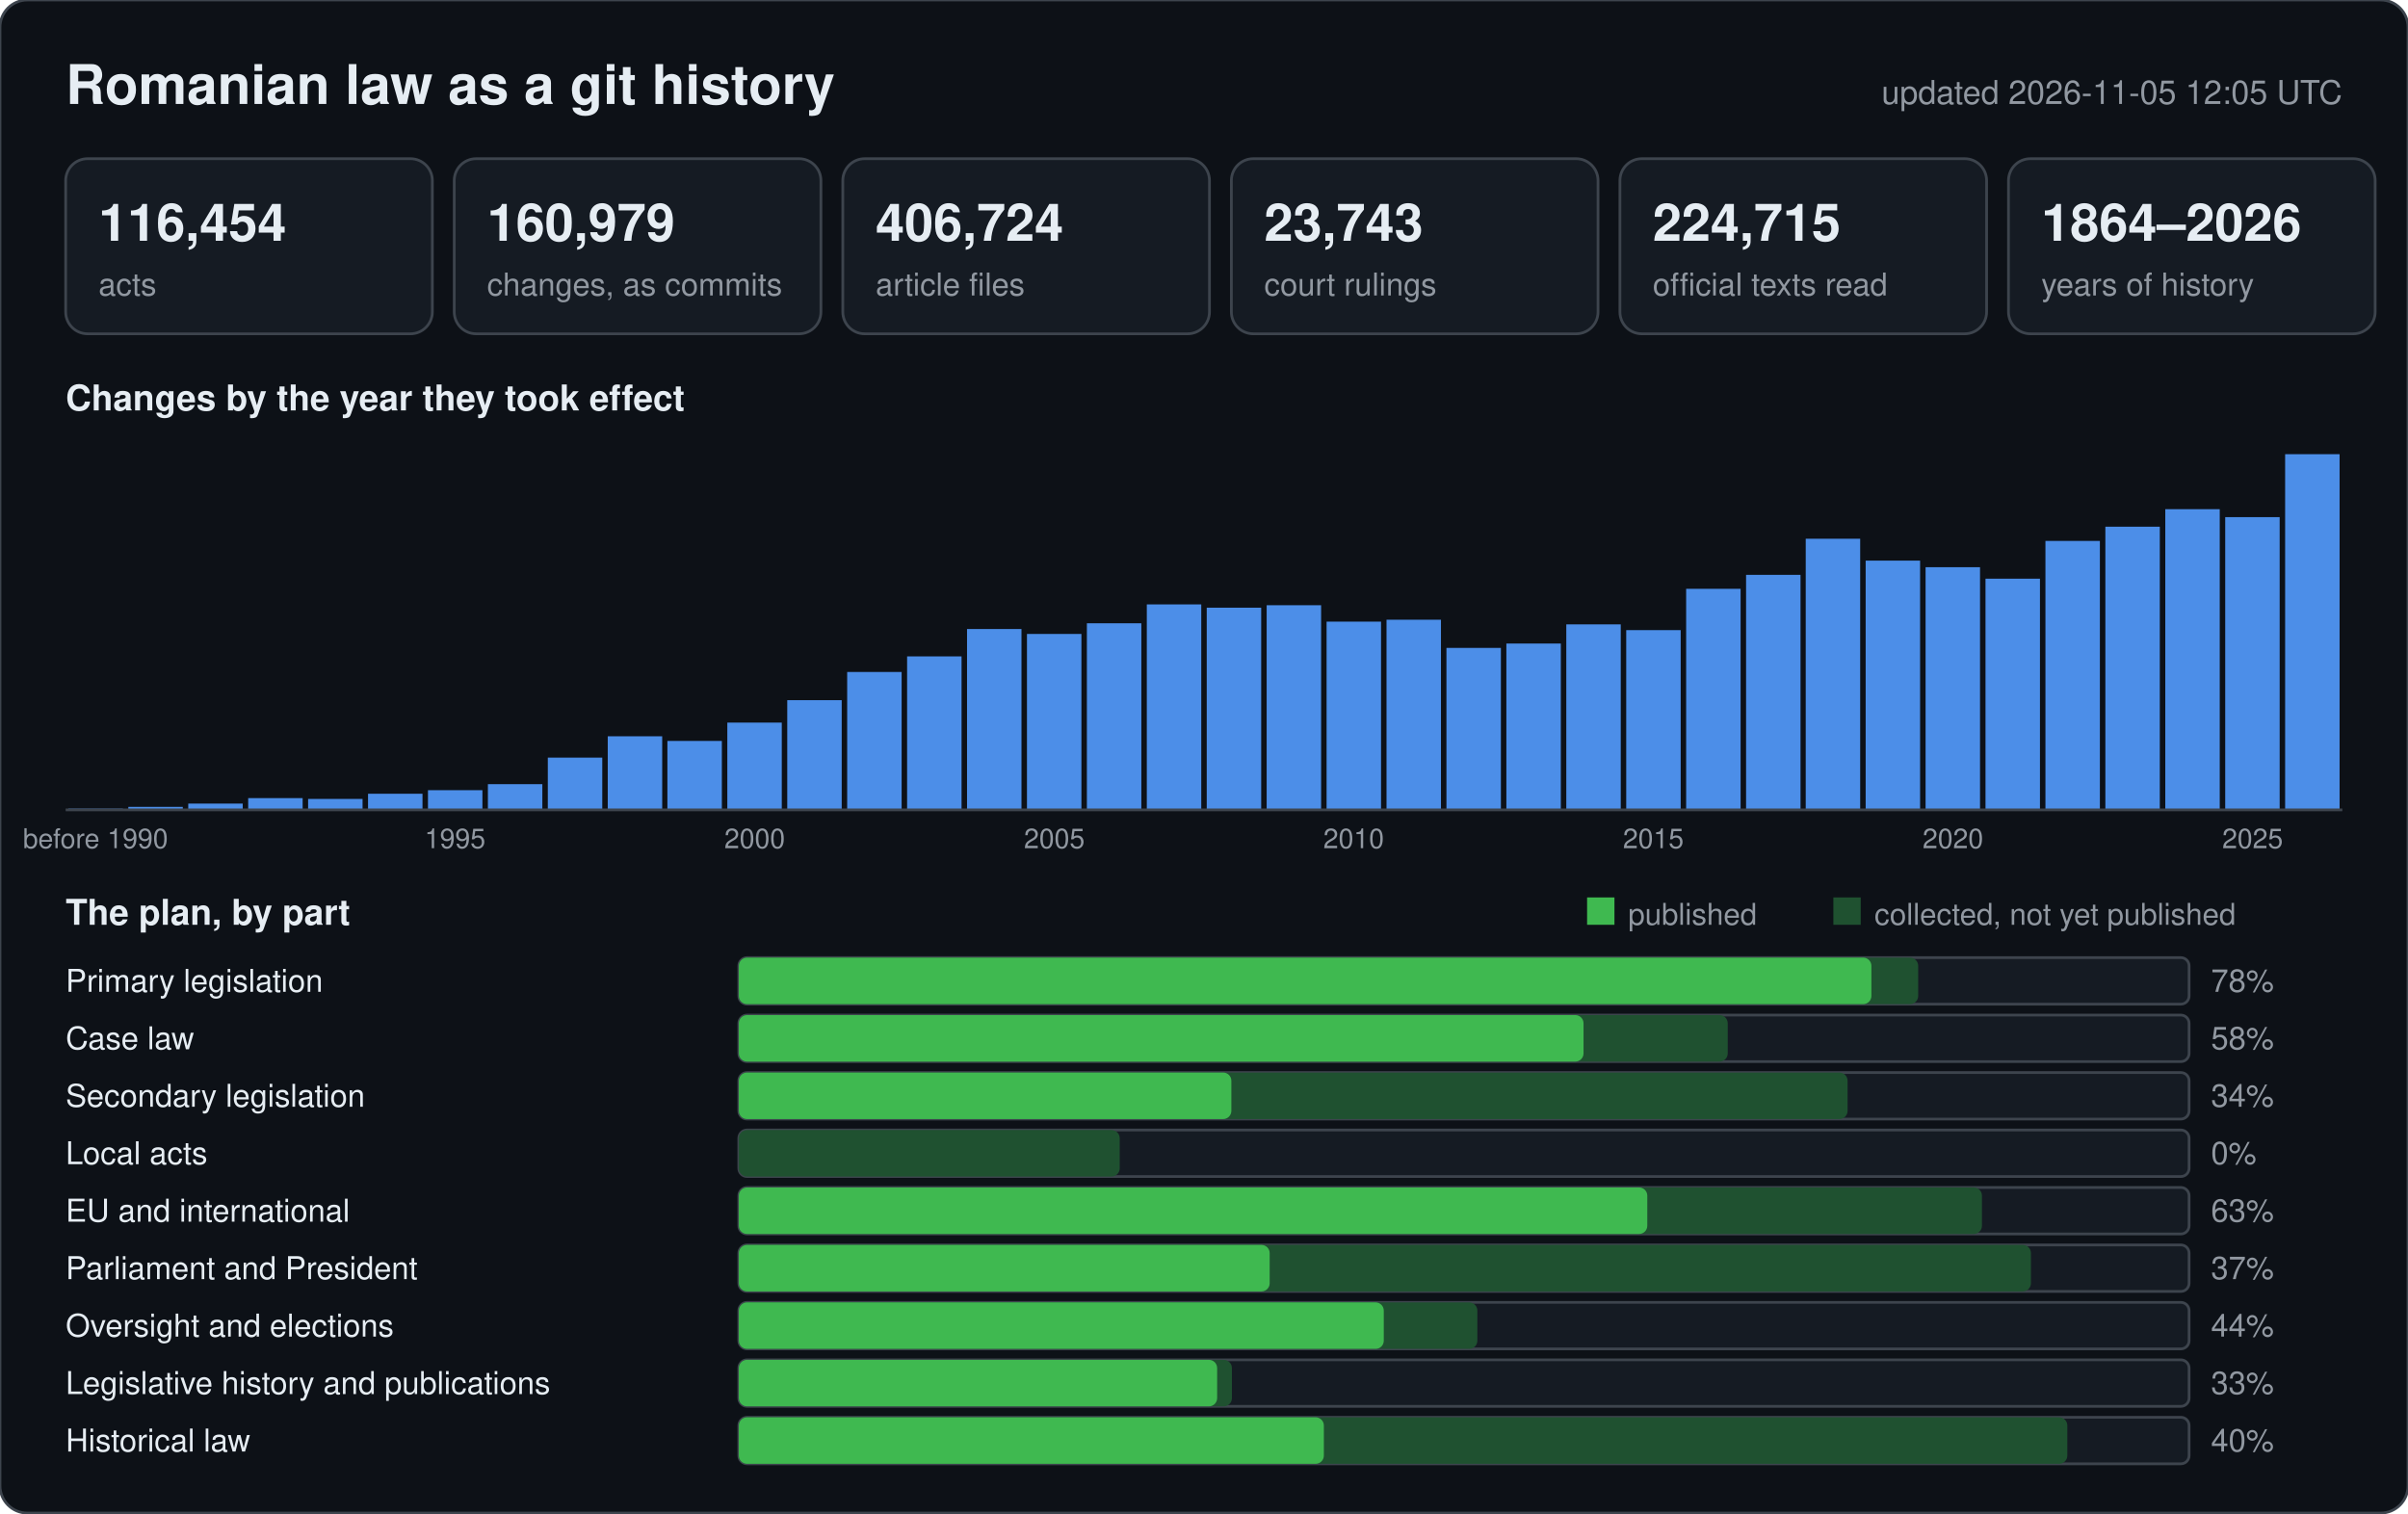
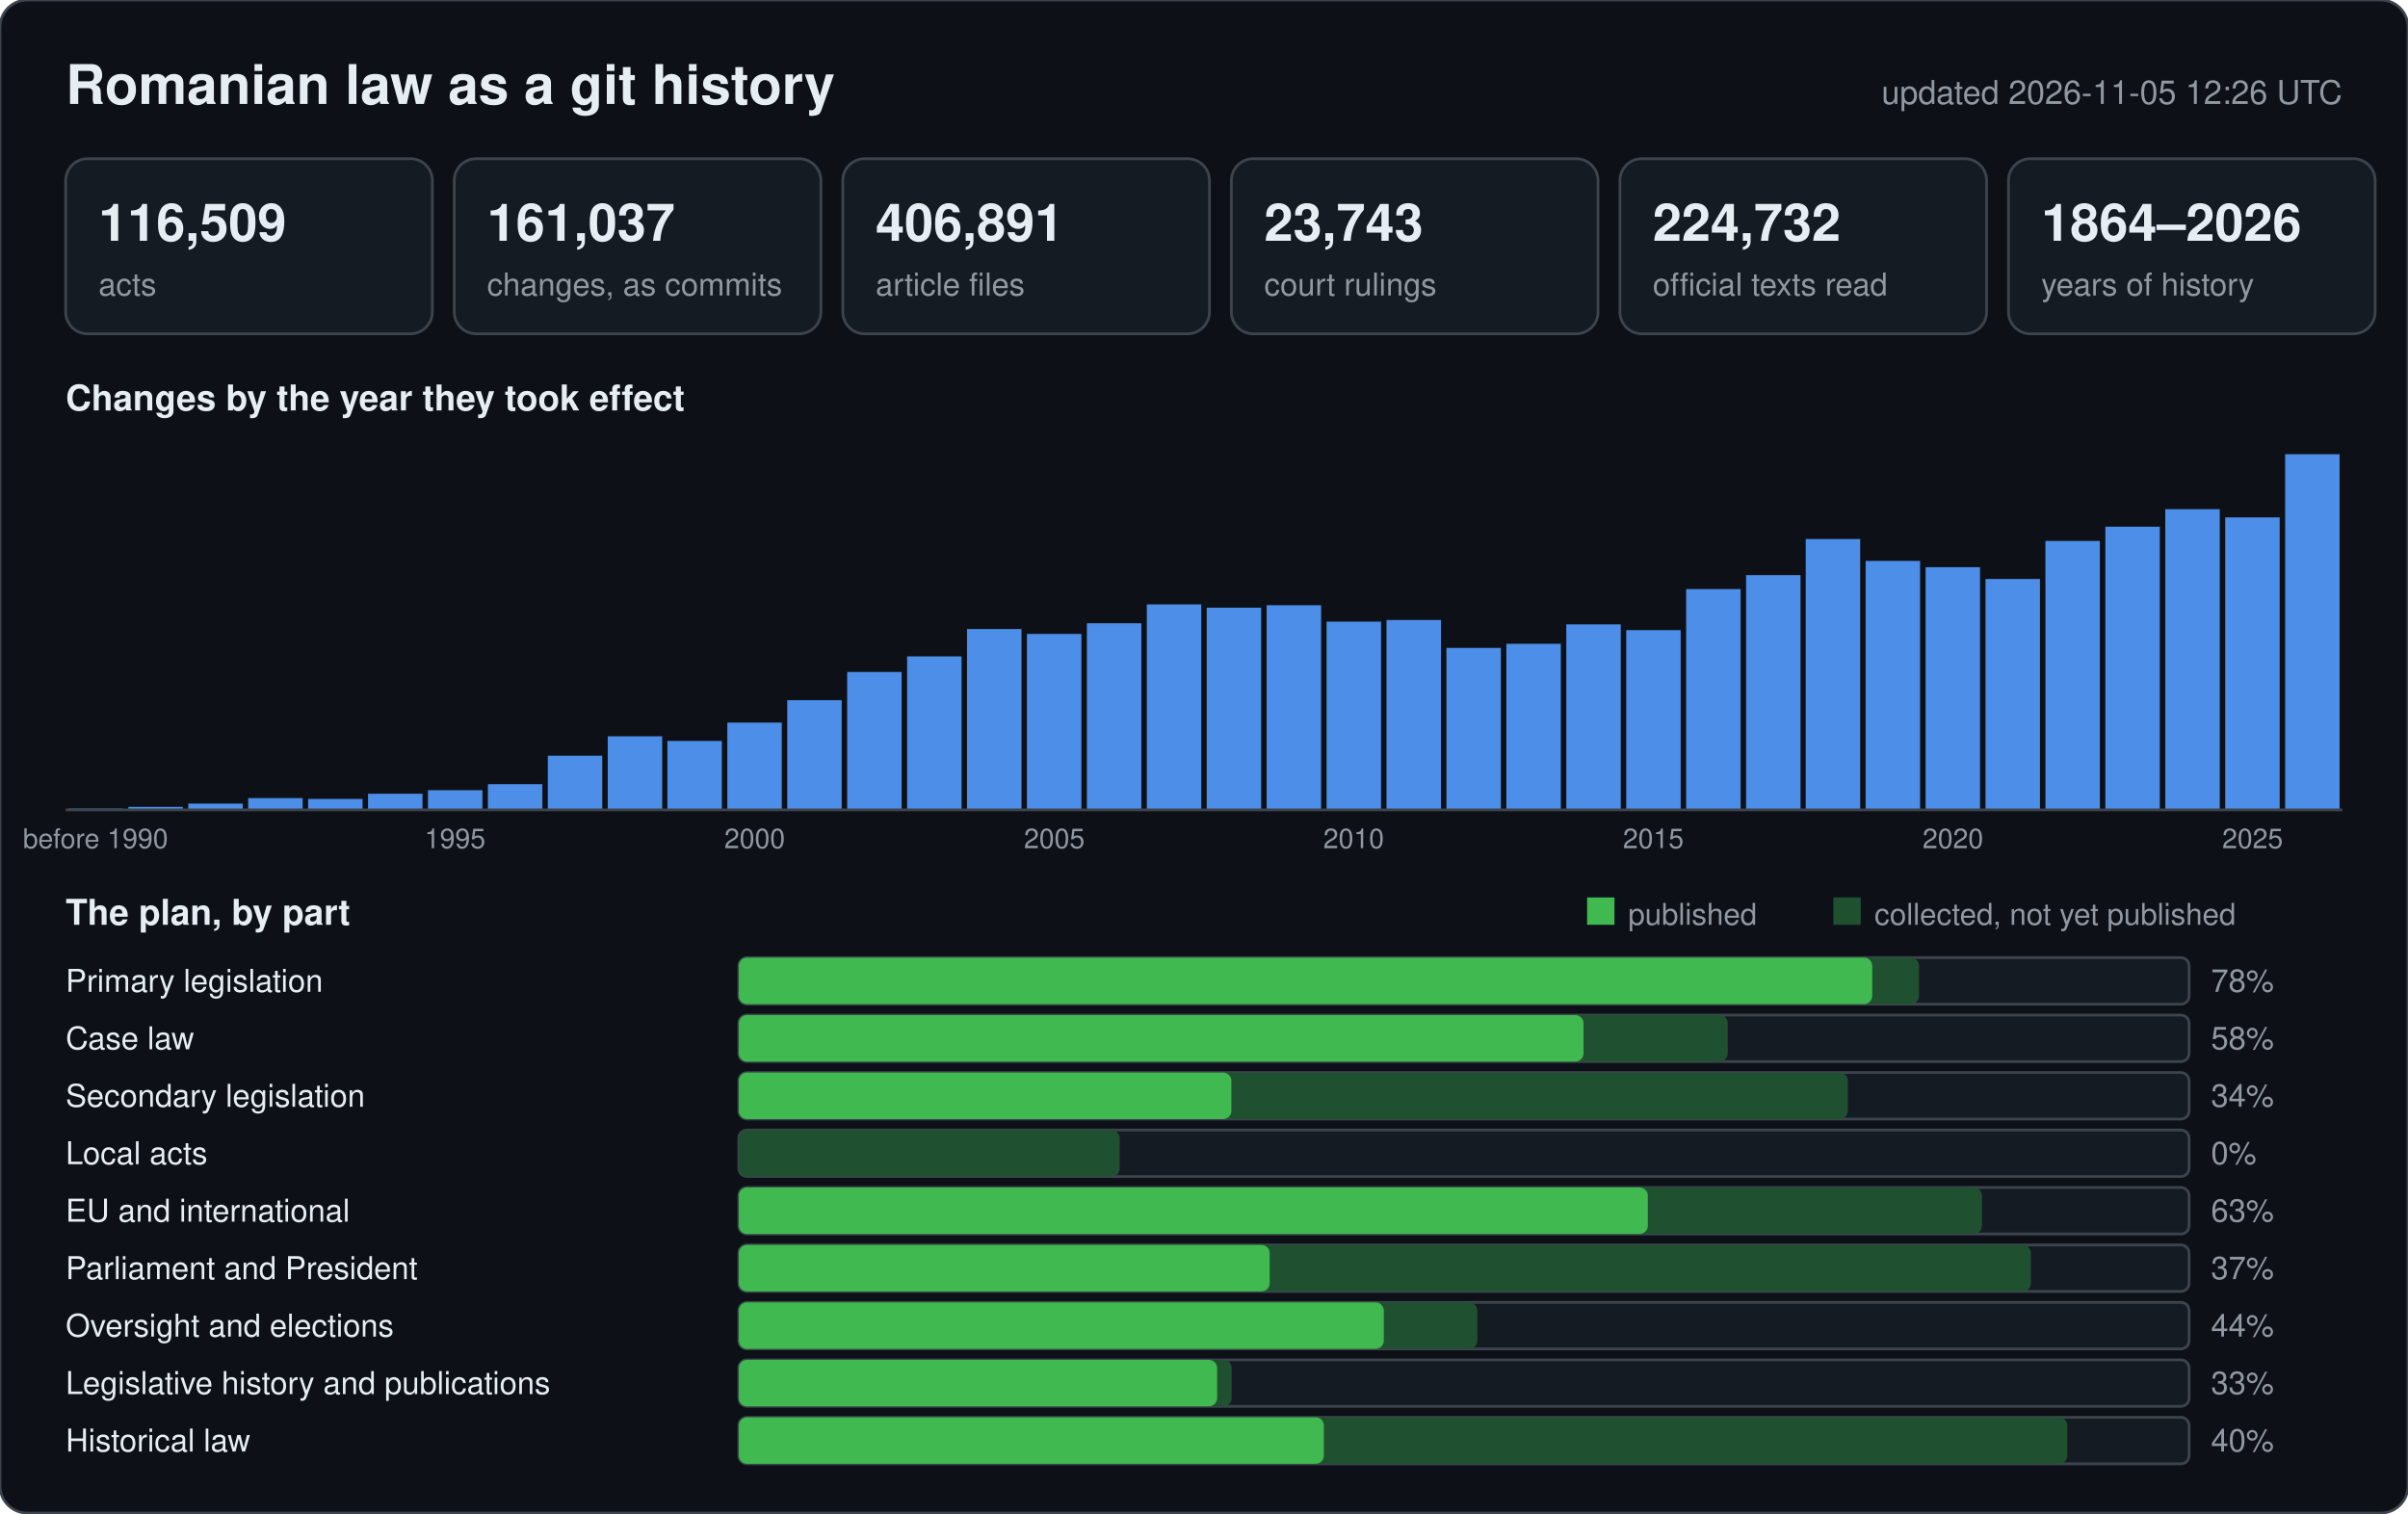
<svg xmlns="http://www.w3.org/2000/svg" width="880" height="553" viewBox="0 0 880 553" font-family="-apple-system,BlinkMacSystemFont,Segoe UI,Helvetica,Arial,sans-serif">
  <rect width="880" height="553" rx="10" fill="#0d1117" stroke="#3d444d" />
  <text x="24" y="38" font-size="20" font-weight="600" fill="#e6edf3">Romanian law as a git history</text>
-   <text x="856" y="38" font-size="12" text-anchor="end" fill="#9198a1">updated 2026-11-05 12:05 UTC</text>
+   <text x="856" y="38" font-size="12" text-anchor="end" fill="#9198a1">updated 2026-11-05 12:26 UTC</text>
  <rect x="24" y="58" width="134" height="64" rx="8" fill="#151b23" stroke="#3d444d" />
-   <text x="36" y="88" font-size="19" font-weight="600" fill="#e6edf3">116,454</text>
+   <text x="36" y="88" font-size="19" font-weight="600" fill="#e6edf3">116,509</text>
  <text x="36" y="108" font-size="11.5" fill="#9198a1">acts</text>
  <rect x="166" y="58" width="134" height="64" rx="8" fill="#151b23" stroke="#3d444d" />
-   <text x="178" y="88" font-size="19" font-weight="600" fill="#e6edf3">160,979</text>
+   <text x="178" y="88" font-size="19" font-weight="600" fill="#e6edf3">161,037</text>
  <text x="178" y="108" font-size="11.5" fill="#9198a1">changes, as commits</text>
  <rect x="308" y="58" width="134" height="64" rx="8" fill="#151b23" stroke="#3d444d" />
-   <text x="320" y="88" font-size="19" font-weight="600" fill="#e6edf3">406,724</text>
+   <text x="320" y="88" font-size="19" font-weight="600" fill="#e6edf3">406,891</text>
  <text x="320" y="108" font-size="11.5" fill="#9198a1">article files</text>
  <rect x="450" y="58" width="134" height="64" rx="8" fill="#151b23" stroke="#3d444d" />
  <text x="462" y="88" font-size="19" font-weight="600" fill="#e6edf3">23,743</text>
  <text x="462" y="108" font-size="11.5" fill="#9198a1">court rulings</text>
  <rect x="592" y="58" width="134" height="64" rx="8" fill="#151b23" stroke="#3d444d" />
-   <text x="604" y="88" font-size="19" font-weight="600" fill="#e6edf3">224,715</text>
+   <text x="604" y="88" font-size="19" font-weight="600" fill="#e6edf3">224,732</text>
  <text x="604" y="108" font-size="11.5" fill="#9198a1">official texts read</text>
  <rect x="734" y="58" width="134" height="64" rx="8" fill="#151b23" stroke="#3d444d" />
  <text x="746" y="88" font-size="19" font-weight="600" fill="#e6edf3">1864–2026</text>
  <text x="746" y="108" font-size="11.5" fill="#9198a1">years of history</text>
  <text x="24" y="150" font-size="13" font-weight="600" fill="#e6edf3">Changes by the year they took effect</text>
  <rect x="25.0" y="295.4" width="19.9" height="0.6" fill="#2b4a75" />
  <text x="34.9" y="310" font-size="10" text-anchor="middle" fill="#9198a1">before 1990</text>
  <rect x="46.9" y="294.9" width="19.9" height="1.1" fill="#4c8ee8" />
  <rect x="68.8" y="293.7" width="19.9" height="2.3" fill="#4c8ee8" />
  <rect x="90.7" y="291.7" width="19.9" height="4.3" fill="#4c8ee8" />
  <rect x="112.6" y="292.0" width="19.9" height="4.0" fill="#4c8ee8" />
  <rect x="134.5" y="290.1" width="19.9" height="5.9" fill="#4c8ee8" />
  <rect x="156.4" y="288.8" width="19.9" height="7.2" fill="#4c8ee8" />
  <text x="166.3" y="310" font-size="10" text-anchor="middle" fill="#9198a1">1995</text>
  <rect x="178.3" y="286.6" width="19.9" height="9.4" fill="#4c8ee8" />
-   <rect x="200.2" y="276.9" width="19.9" height="19.1" fill="#4c8ee8" />
+   <rect x="200.2" y="276.2" width="19.9" height="19.8" fill="#4c8ee8" />
  <rect x="222.1" y="269.1" width="19.9" height="26.9" fill="#4c8ee8" />
  <rect x="243.9" y="270.8" width="19.9" height="25.2" fill="#4c8ee8" />
  <rect x="265.8" y="264.1" width="19.9" height="31.9" fill="#4c8ee8" />
  <text x="275.8" y="310" font-size="10" text-anchor="middle" fill="#9198a1">2000</text>
  <rect x="287.7" y="255.9" width="19.9" height="40.1" fill="#4c8ee8" />
  <rect x="309.6" y="245.6" width="19.9" height="50.4" fill="#4c8ee8" />
  <rect x="331.5" y="239.9" width="19.9" height="56.1" fill="#4c8ee8" />
  <rect x="353.4" y="229.9" width="19.9" height="66.1" fill="#4c8ee8" />
  <rect x="375.3" y="231.7" width="19.9" height="64.3" fill="#4c8ee8" />
  <text x="385.3" y="310" font-size="10" text-anchor="middle" fill="#9198a1">2005</text>
  <rect x="397.2" y="227.8" width="19.9" height="68.2" fill="#4c8ee8" />
  <rect x="419.1" y="220.9" width="19.9" height="75.1" fill="#4c8ee8" />
  <rect x="441.0" y="222.1" width="19.9" height="73.9" fill="#4c8ee8" />
  <rect x="462.9" y="221.2" width="19.9" height="74.8" fill="#4c8ee8" />
  <rect x="484.8" y="227.2" width="19.9" height="68.8" fill="#4c8ee8" />
  <text x="494.7" y="310" font-size="10" text-anchor="middle" fill="#9198a1">2010</text>
-   <rect x="506.7" y="226.5" width="19.9" height="69.5" fill="#4c8ee8" />
+   <rect x="506.7" y="226.6" width="19.9" height="69.4" fill="#4c8ee8" />
  <rect x="528.6" y="236.8" width="19.9" height="59.2" fill="#4c8ee8" />
-   <rect x="550.5" y="235.2" width="19.9" height="60.8" fill="#4c8ee8" />
+   <rect x="550.5" y="235.3" width="19.9" height="60.7" fill="#4c8ee8" />
  <rect x="572.4" y="228.2" width="19.9" height="67.8" fill="#4c8ee8" />
  <rect x="594.3" y="230.3" width="19.9" height="65.7" fill="#4c8ee8" />
  <text x="604.2" y="310" font-size="10" text-anchor="middle" fill="#9198a1">2015</text>
-   <rect x="616.2" y="215.2" width="19.9" height="80.8" fill="#4c8ee8" />
-   <rect x="638.1" y="210.1" width="19.9" height="85.9" fill="#4c8ee8" />
-   <rect x="659.9" y="196.9" width="19.9" height="99.1" fill="#4c8ee8" />
-   <rect x="681.8" y="204.9" width="19.9" height="91.1" fill="#4c8ee8" />
+   <rect x="616.2" y="215.3" width="19.9" height="80.7" fill="#4c8ee8" />
+   <rect x="638.1" y="210.2" width="19.9" height="85.8" fill="#4c8ee8" />
+   <rect x="659.9" y="197.0" width="19.9" height="99.0" fill="#4c8ee8" />
+   <rect x="681.8" y="205.0" width="19.9" height="91.0" fill="#4c8ee8" />
  <rect x="703.7" y="207.3" width="19.9" height="88.7" fill="#4c8ee8" />
  <text x="713.7" y="310" font-size="10" text-anchor="middle" fill="#9198a1">2020</text>
-   <rect x="725.6" y="211.5" width="19.9" height="84.5" fill="#4c8ee8" />
+   <rect x="725.6" y="211.6" width="19.9" height="84.4" fill="#4c8ee8" />
  <rect x="747.5" y="197.7" width="19.9" height="98.3" fill="#4c8ee8" />
  <rect x="769.4" y="192.5" width="19.9" height="103.5" fill="#4c8ee8" />
  <rect x="791.3" y="186.1" width="19.9" height="109.9" fill="#4c8ee8" />
-   <rect x="813.2" y="189.0" width="19.9" height="107.0" fill="#4c8ee8" />
+   <rect x="813.2" y="189.1" width="19.9" height="106.9" fill="#4c8ee8" />
  <text x="823.2" y="310" font-size="10" text-anchor="middle" fill="#9198a1">2025</text>
  <rect x="835.1" y="166.0" width="19.9" height="130.0" fill="#4c8ee8" />
  <line x1="24" y1="296" x2="856" y2="296" stroke="#3d444d" />
  <text x="24" y="338" font-size="13" font-weight="600" fill="#e6edf3">The plan, by part</text>
  <rect x="580" y="328" width="10" height="10" fill="#3fb950" />
  <text x="595" y="338" font-size="11" fill="#9198a1">published</text>
  <rect x="670" y="328" width="10" height="10" fill="#1f5130" />
  <text x="685" y="338" font-size="11" fill="#9198a1">collected, not yet published</text>
  <text x="24" y="362.5" font-size="11.5" fill="#e6edf3">Primary legislation</text>
  <rect x="270" y="350" width="530" height="17" rx="3" fill="#151b23" stroke="#3d444d" />
-   <rect x="270" y="350" width="431.0" height="17" rx="3" fill="#1f5130" />
-   <rect x="270" y="350" width="413.9" height="17" rx="3" fill="#3fb950" />
+   <rect x="270" y="350" width="431.3" height="17" rx="3" fill="#1f5130" />
+   <rect x="270" y="350" width="414.2" height="17" rx="3" fill="#3fb950" />
  <text x="808" y="362.5" font-size="11.5" fill="#9198a1">78%</text>
  <text x="24" y="383.5" font-size="11.5" fill="#e6edf3">Case law</text>
  <rect x="270" y="371" width="530" height="17" rx="3" fill="#151b23" stroke="#3d444d" />
  <rect x="270" y="371" width="361.4" height="17" rx="3" fill="#1f5130" />
  <rect x="270" y="371" width="308.7" height="17" rx="3" fill="#3fb950" />
  <text x="808" y="383.5" font-size="11.5" fill="#9198a1">58%</text>
  <text x="24" y="404.5" font-size="11.5" fill="#e6edf3">Secondary legislation</text>
  <rect x="270" y="392" width="530" height="17" rx="3" fill="#151b23" stroke="#3d444d" />
-   <rect x="270" y="392" width="405.2" height="17" rx="3" fill="#1f5130" />
+   <rect x="270" y="392" width="405.3" height="17" rx="3" fill="#1f5130" />
  <rect x="270" y="392" width="180.0" height="17" rx="3" fill="#3fb950" />
  <text x="808" y="404.5" font-size="11.5" fill="#9198a1">34%</text>
  <text x="24" y="425.5" font-size="11.5" fill="#e6edf3">Local acts</text>
  <rect x="270" y="413" width="530" height="17" rx="3" fill="#151b23" stroke="#3d444d" />
  <rect x="270" y="413" width="139.2" height="17" rx="3" fill="#1f5130" />
  <rect x="270" y="413" width="0.0" height="17" rx="3" fill="#3fb950" />
  <text x="808" y="425.5" font-size="11.5" fill="#9198a1">0%</text>
  <text x="24" y="446.5" font-size="11.5" fill="#e6edf3">EU and international</text>
  <rect x="270" y="434" width="530" height="17" rx="3" fill="#151b23" stroke="#3d444d" />
  <rect x="270" y="434" width="454.3" height="17" rx="3" fill="#1f5130" />
-   <rect x="270" y="434" width="332.0" height="17" rx="3" fill="#3fb950" />
+   <rect x="270" y="434" width="332.2" height="17" rx="3" fill="#3fb950" />
  <text x="808" y="446.5" font-size="11.5" fill="#9198a1">63%</text>
  <text x="24" y="467.5" font-size="11.5" fill="#e6edf3">Parliament and President</text>
  <rect x="270" y="455" width="530" height="17" rx="3" fill="#151b23" stroke="#3d444d" />
  <rect x="270" y="455" width="472.2" height="17" rx="3" fill="#1f5130" />
  <rect x="270" y="455" width="194.0" height="17" rx="3" fill="#3fb950" />
  <text x="808" y="467.5" font-size="11.5" fill="#9198a1">37%</text>
  <text x="24" y="488.5" font-size="11.5" fill="#e6edf3">Oversight and elections</text>
  <rect x="270" y="476" width="530" height="17" rx="3" fill="#151b23" stroke="#3d444d" />
  <rect x="270" y="476" width="269.9" height="17" rx="3" fill="#1f5130" />
  <rect x="270" y="476" width="235.7" height="17" rx="3" fill="#3fb950" />
  <text x="808" y="488.5" font-size="11.5" fill="#9198a1">44%</text>
  <text x="24" y="509.5" font-size="11.5" fill="#e6edf3">Legislative history and publications</text>
  <rect x="270" y="497" width="530" height="17" rx="3" fill="#151b23" stroke="#3d444d" />
-   <rect x="270" y="497" width="180.2" height="17" rx="3" fill="#1f5130" />
+   <rect x="270" y="497" width="180.1" height="17" rx="3" fill="#1f5130" />
  <rect x="270" y="497" width="174.8" height="17" rx="3" fill="#3fb950" />
  <text x="808" y="509.5" font-size="11.5" fill="#9198a1">33%</text>
  <text x="24" y="530.5" font-size="11.5" fill="#e6edf3">Historical law</text>
  <rect x="270" y="518" width="530" height="17" rx="3" fill="#151b23" stroke="#3d444d" />
  <rect x="270" y="518" width="485.5" height="17" rx="3" fill="#1f5130" />
  <rect x="270" y="518" width="213.8" height="17" rx="3" fill="#3fb950" />
  <text x="808" y="530.5" font-size="11.5" fill="#9198a1">40%</text>
</svg>
